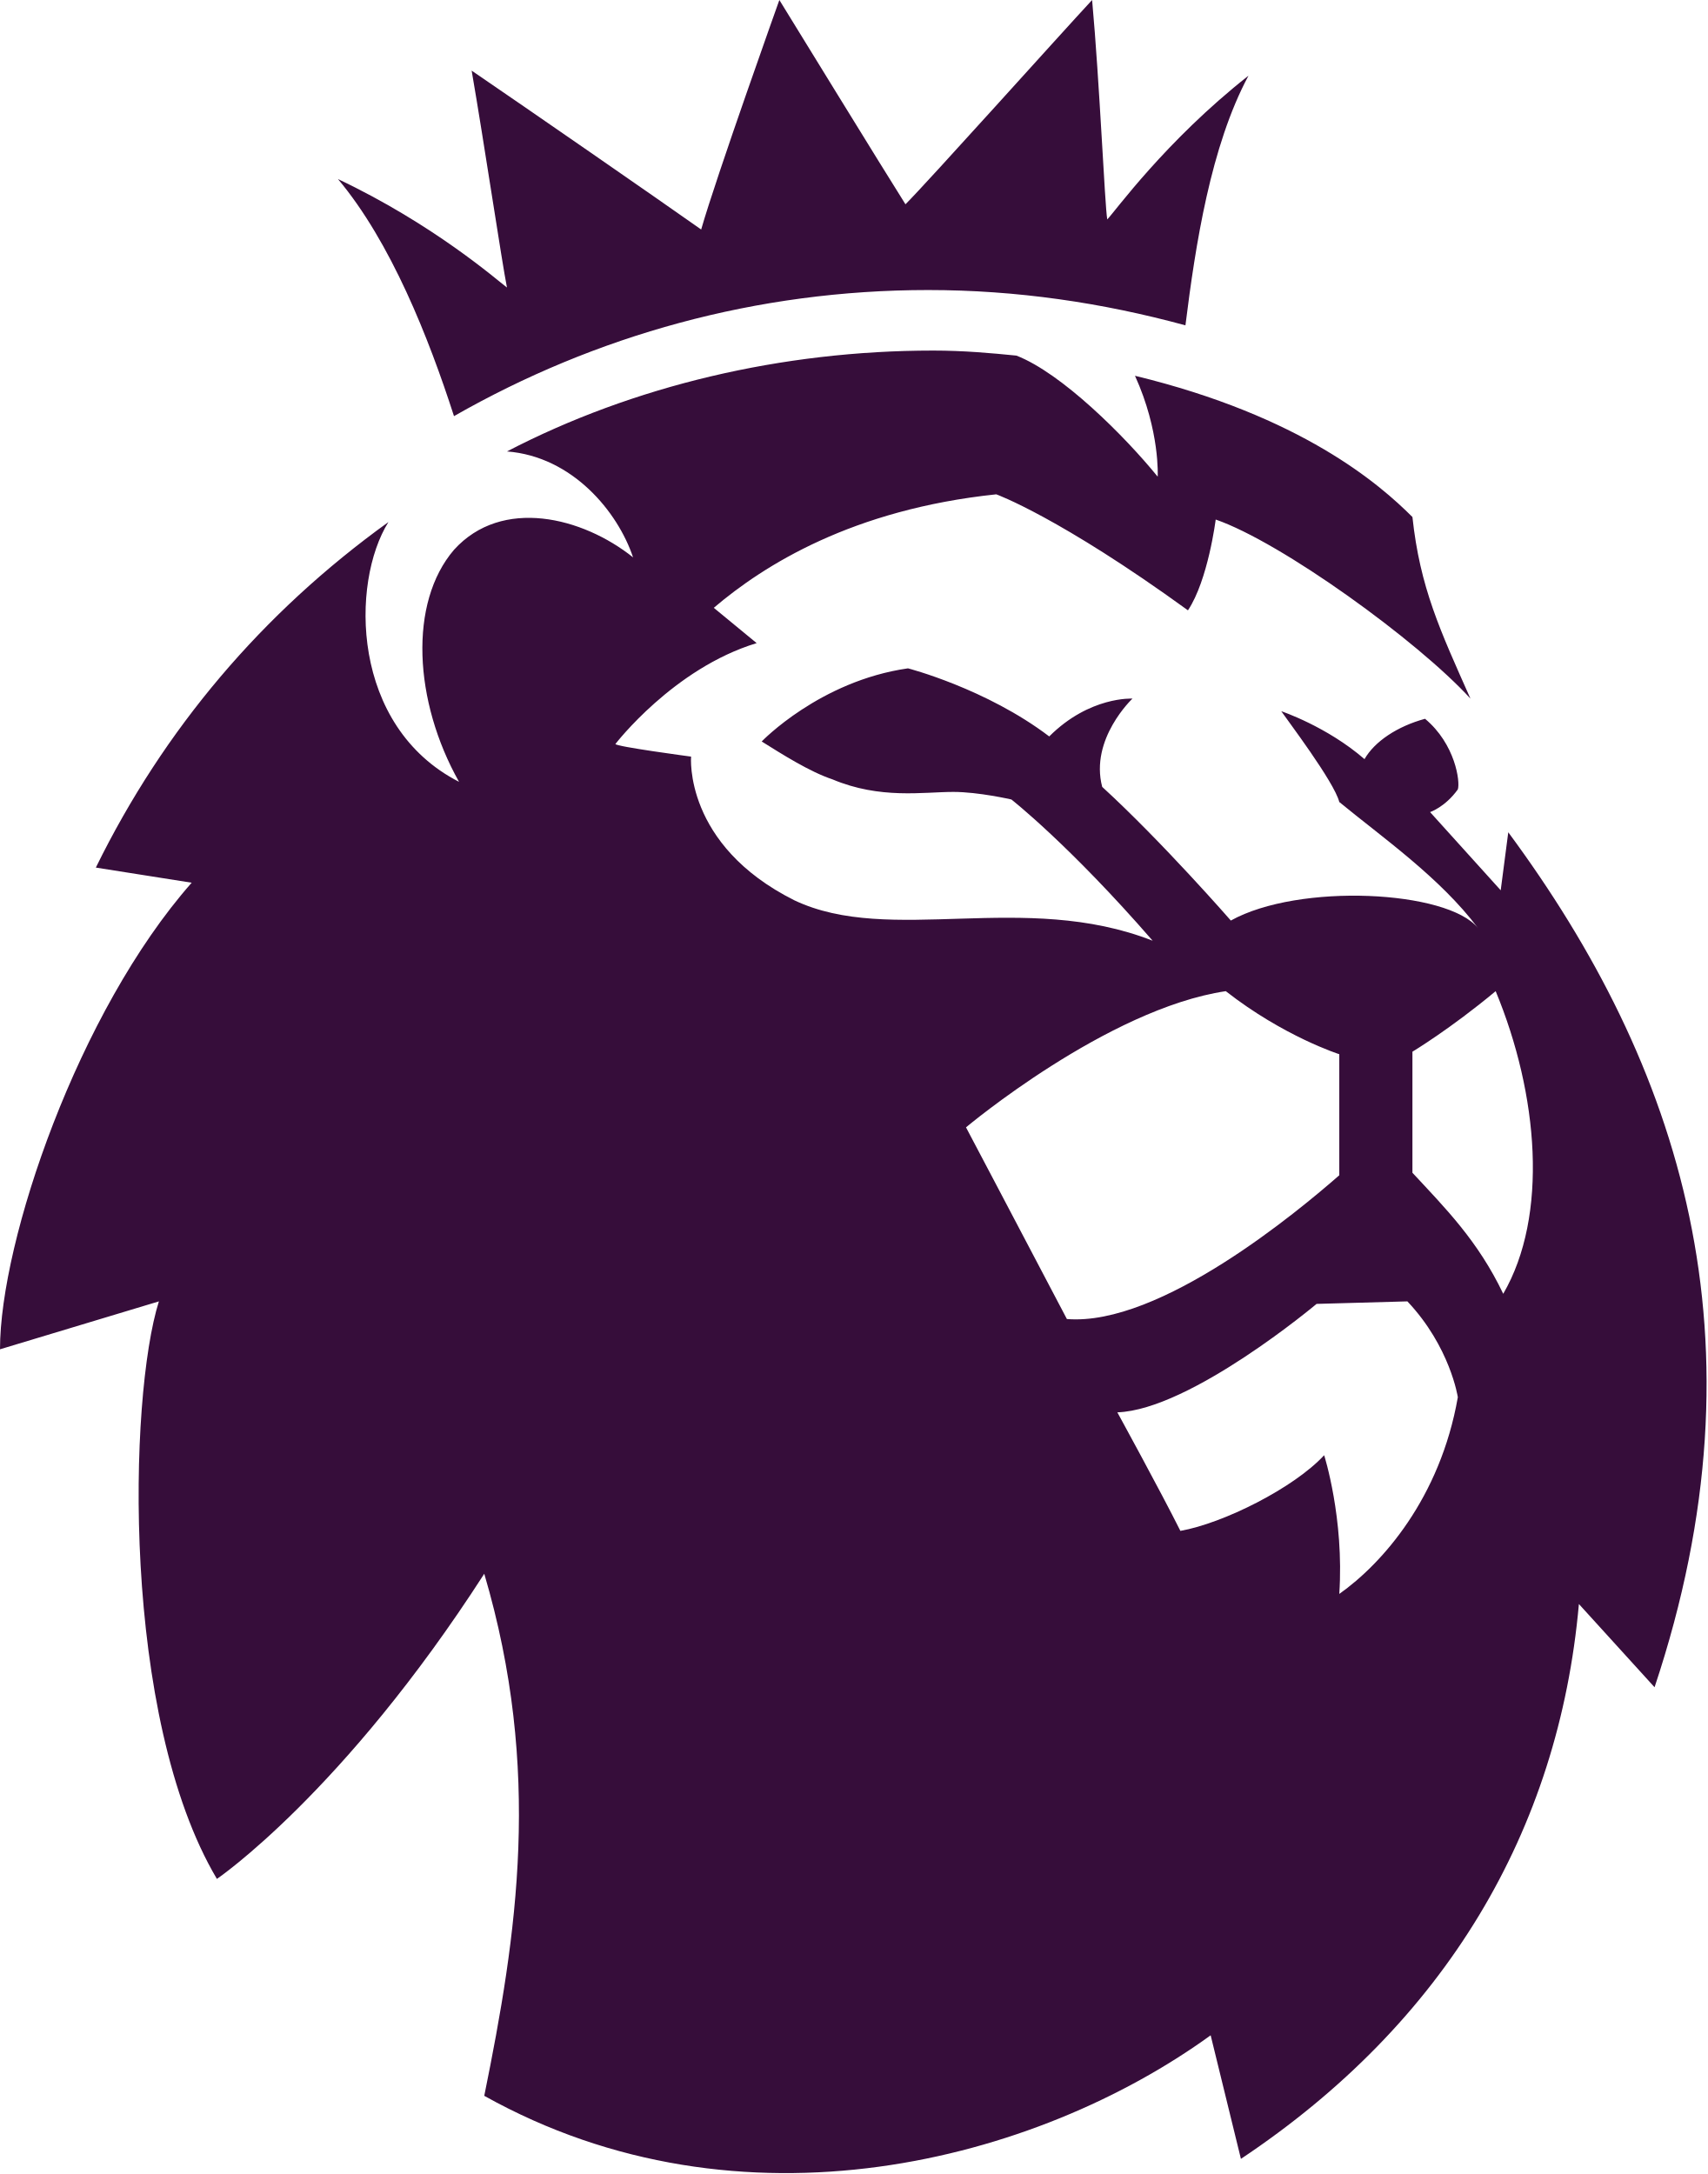
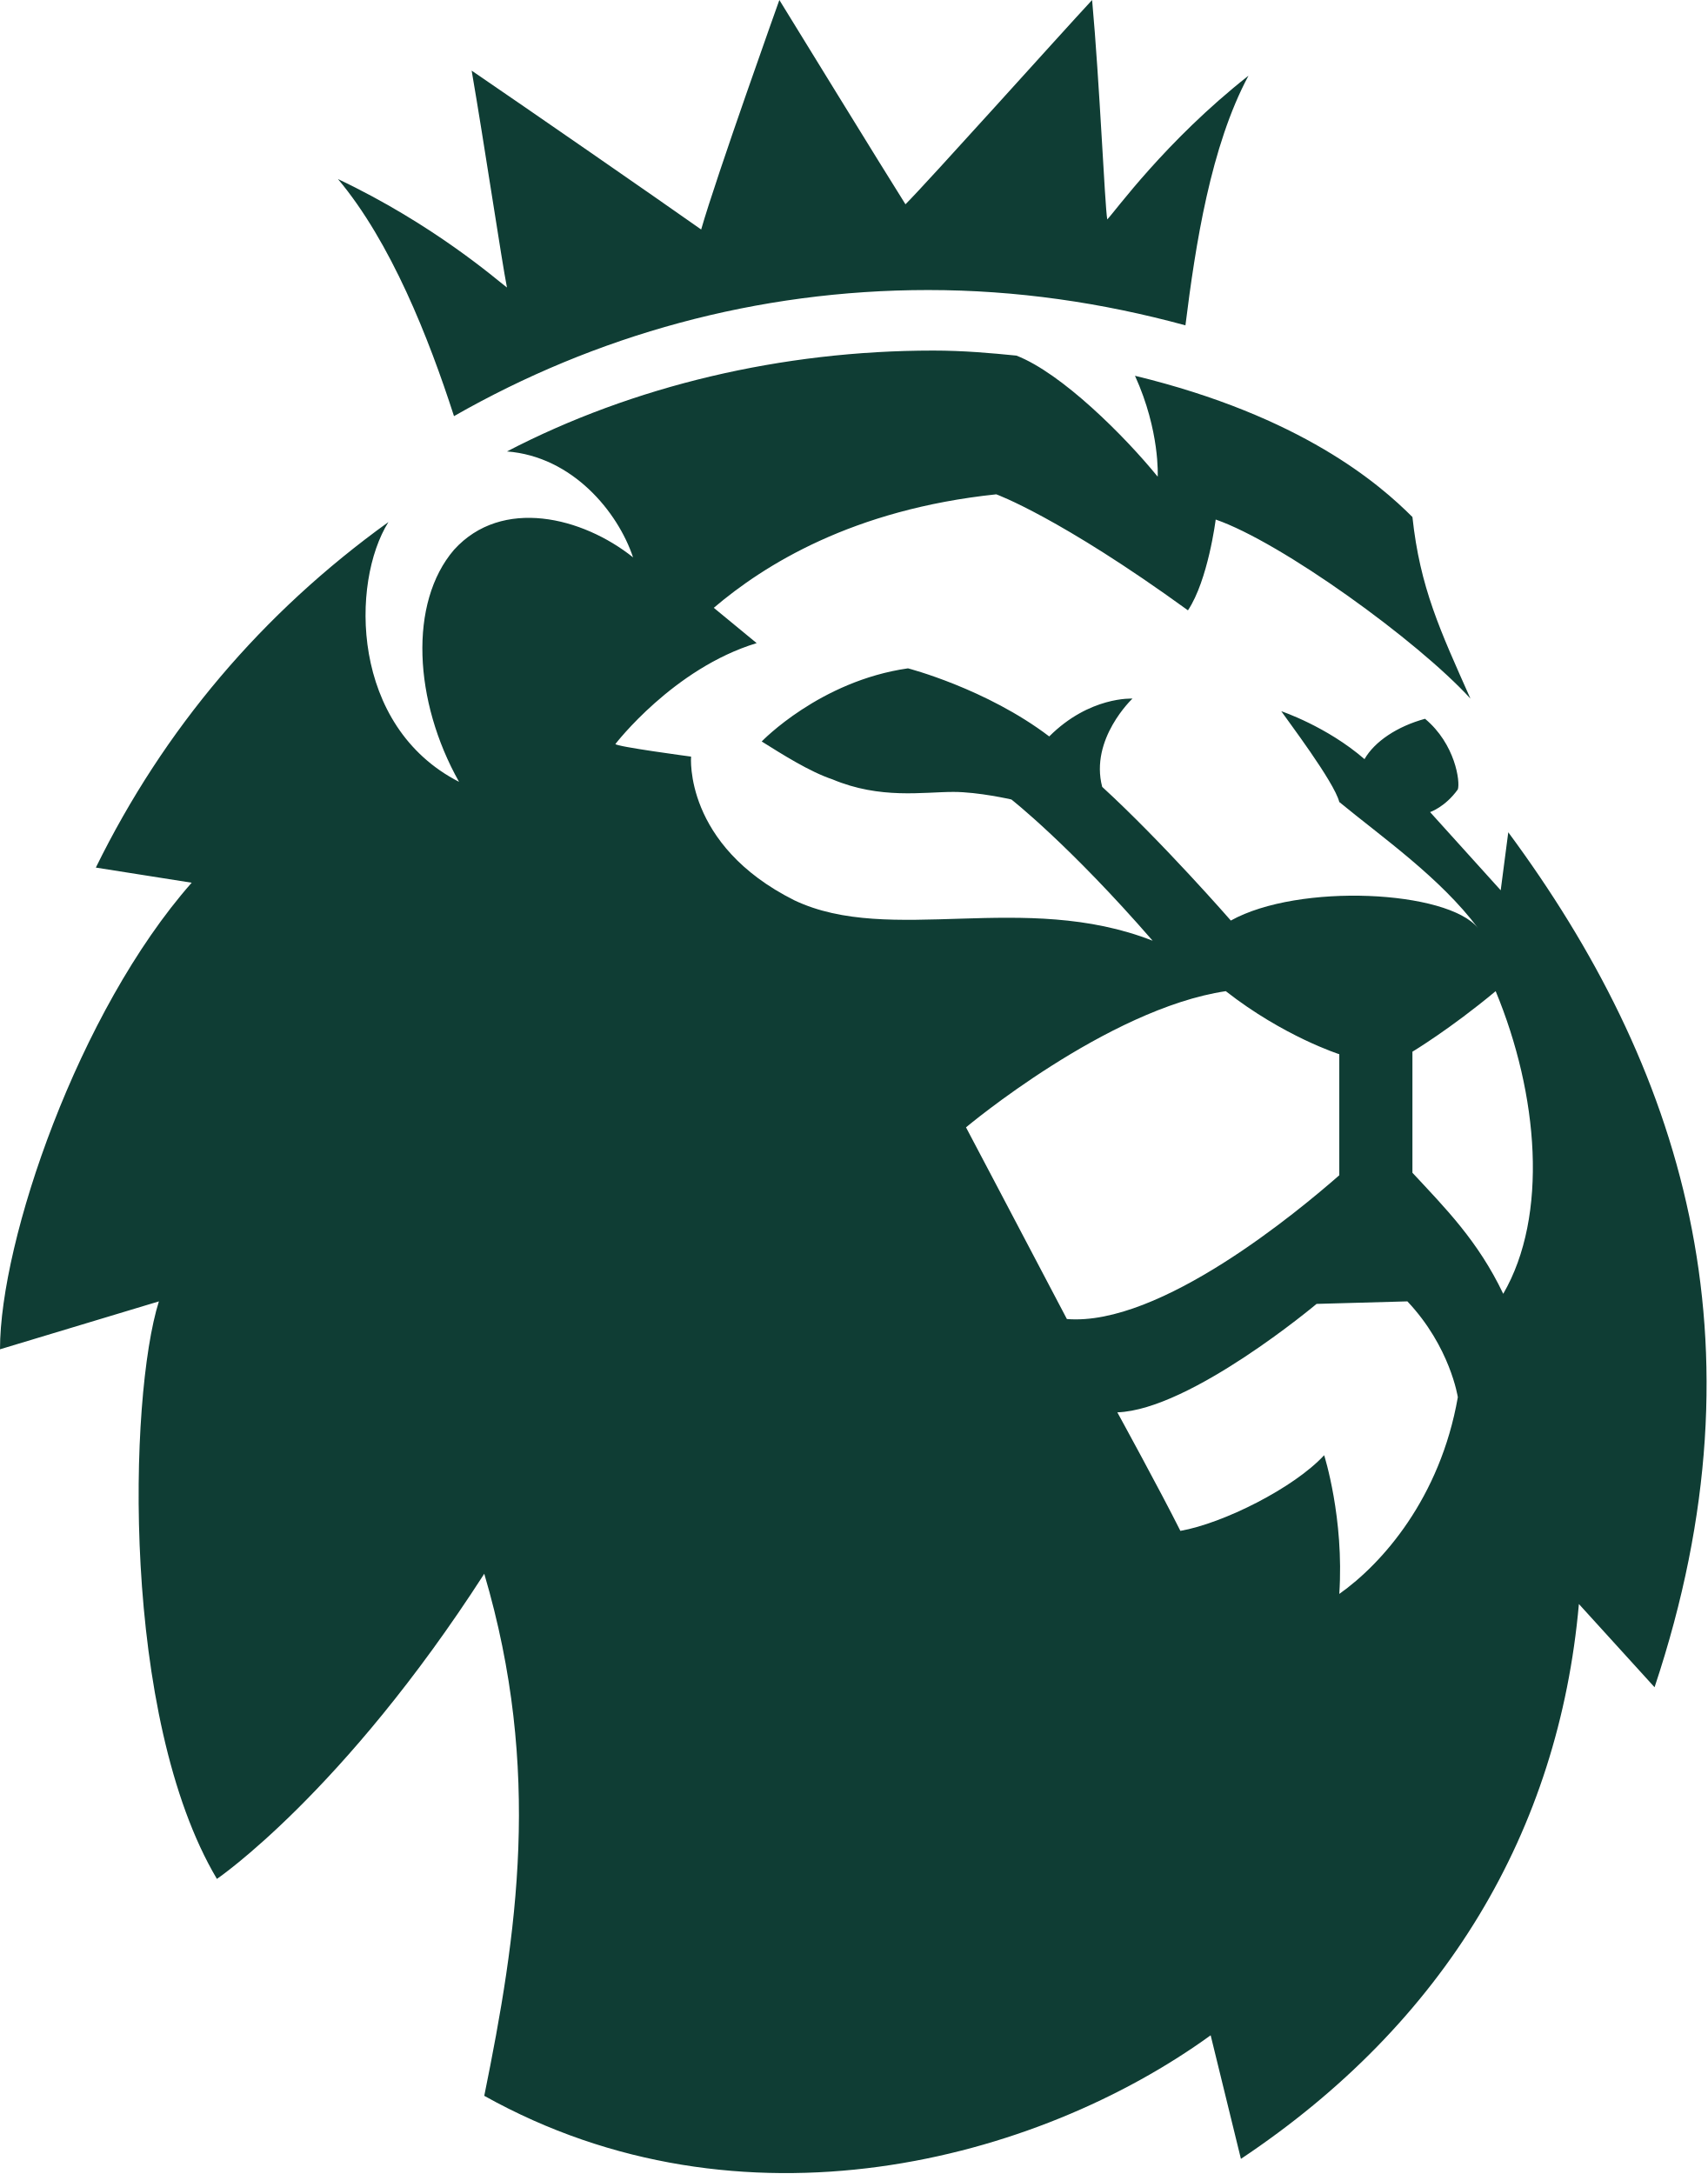
<svg xmlns="http://www.w3.org/2000/svg" version="1.1" id="Layer_1" x="0px" y="0px" viewBox="0 0 67.7 86.2" style="enable-background:new 0 0 67.7 86.2;" xml:space="preserve">
  <style type="text/css">
-   .st0{fill:#360D3A;}
+   .st0{fill:#0F3D34;}
 </style>
  <g>
    <path class="st0" d="M13.4,7.1c3.8,1.8,6.3,4,6.7,4.3c-0.2-1-0.9-5.7-1.4-8.6c2.2,1.5,7.4,5.1,9.1,6.3C28.4,7,30.9,0,30.9,0   s4.3,7,5,8.1C36.8,7.2,42,1.4,43.3,0c0.3,3.3,0.5,8.1,0.6,8.7c0.3-0.3,2.3-3.1,5.6-5.7C48,5.8,47.4,9.7,47,12.9   c-3.3-0.9-6.7-1.4-10.2-1.4c-6.8,0-13.2,1.8-18.8,5C17,13.4,15.5,9.6,13.4,7.1z M65.6,66.9l-3-3.3c-0.8,9-5.3,16.6-13.4,22L48,80.7   c-6.9,5-18.6,8.1-28.8,2.4c1.3-6.4,2.3-12.9,0-20.7C13.6,71.1,8.6,74.5,8.6,74.5c-3.8-6.4-3.5-19.1-2.3-22.9L0,53.5   c0-4.3,3.1-13.4,7.6-18.5l-3.8-0.6c2.7-5.5,6.6-10.1,11.6-13.7c-1.5,2.4-1.5,8.1,2.8,10.3c-1.8-3.2-2-7.1-0.2-9.2   c1.9-2.1,5.1-1.3,7.1,0.3c-0.6-1.8-2.4-4-5-4.2c5-2.6,10.9-4,16.9-4c1.2,0,2.3,0.1,3.3,0.2c1.8,0.7,4.3,3.2,5.6,4.8   c0,0,0.1-1.8-0.9-4c6.6,1.6,9.7,4.3,11,5.6c0.3,2.8,1.1,4.5,2.3,7.2c-2.1-2.3-7.5-6.2-10.1-7.1c0,0-0.3,2.4-1.1,3.6   c-5.1-3.7-7.6-4.6-7.6-4.6c-5.7,0.6-9.2,2.8-11.2,4.5l1.7,1.4c-3.3,1-5.6,4-5.6,4c0,0.1,3,0.5,3,0.5s-0.3,3.5,4.1,5.7   c3.8,1.8,9.1-0.4,14.2,1.6c-3.3-3.8-5.6-5.6-5.6-5.6s-1.3-0.3-2.3-0.3c-1.2,0-2.9,0.3-4.8-0.5c-0.9-0.3-2-1-2.8-1.5   c0,0,2.3-2.4,5.8-2.9c0,0,3.1,0.8,5.6,2.7c1.6-1.6,3.3-1.5,3.3-1.5s-1.7,1.6-1.2,3.5c2.4,2.2,5.1,5.3,5.1,5.3   c2.7-1.5,8.6-1.2,9.8,0.3c-1.5-2-3.8-3.6-5.5-5c-0.2-0.8-2.1-3.3-2.3-3.6c0,0,1.8,0.6,3.3,1.9c0.4-0.7,1.3-1.3,2.4-1.6   c1.2,1,1.4,2.5,1.3,2.8c-0.5,0.7-1.1,0.9-1.1,0.9l2.8,3.1l0.3-2.3C66.6,42.2,70.2,53.1,65.6,66.9z M53.1,46.6v-4.8   c0,0-2.2-0.7-4.5-2.5c-4.7,0.7-10.3,5.4-10.3,5.4s1.9,3.6,4,7.6C46,52.6,51.5,48,53.1,46.6z M57.8,55.4c0,0-0.3-2-2-3.8l-3.6,0.1   c0,0-5,4.2-7.9,4.3c0,0,1.7,3.1,2.5,4.7c1.7-0.3,4.5-1.7,5.7-3c0,0,0.8,2.5,0.6,5.5C54.8,62,57.1,59.4,57.8,55.4z M59.3,39.3   c-1.8,1.5-3.3,2.4-3.3,2.4v4.8c1.3,1.4,2.6,2.7,3.6,4.8C61.4,48.2,61,43.4,59.3,39.3z">
  </path>
  </g>
</svg>
